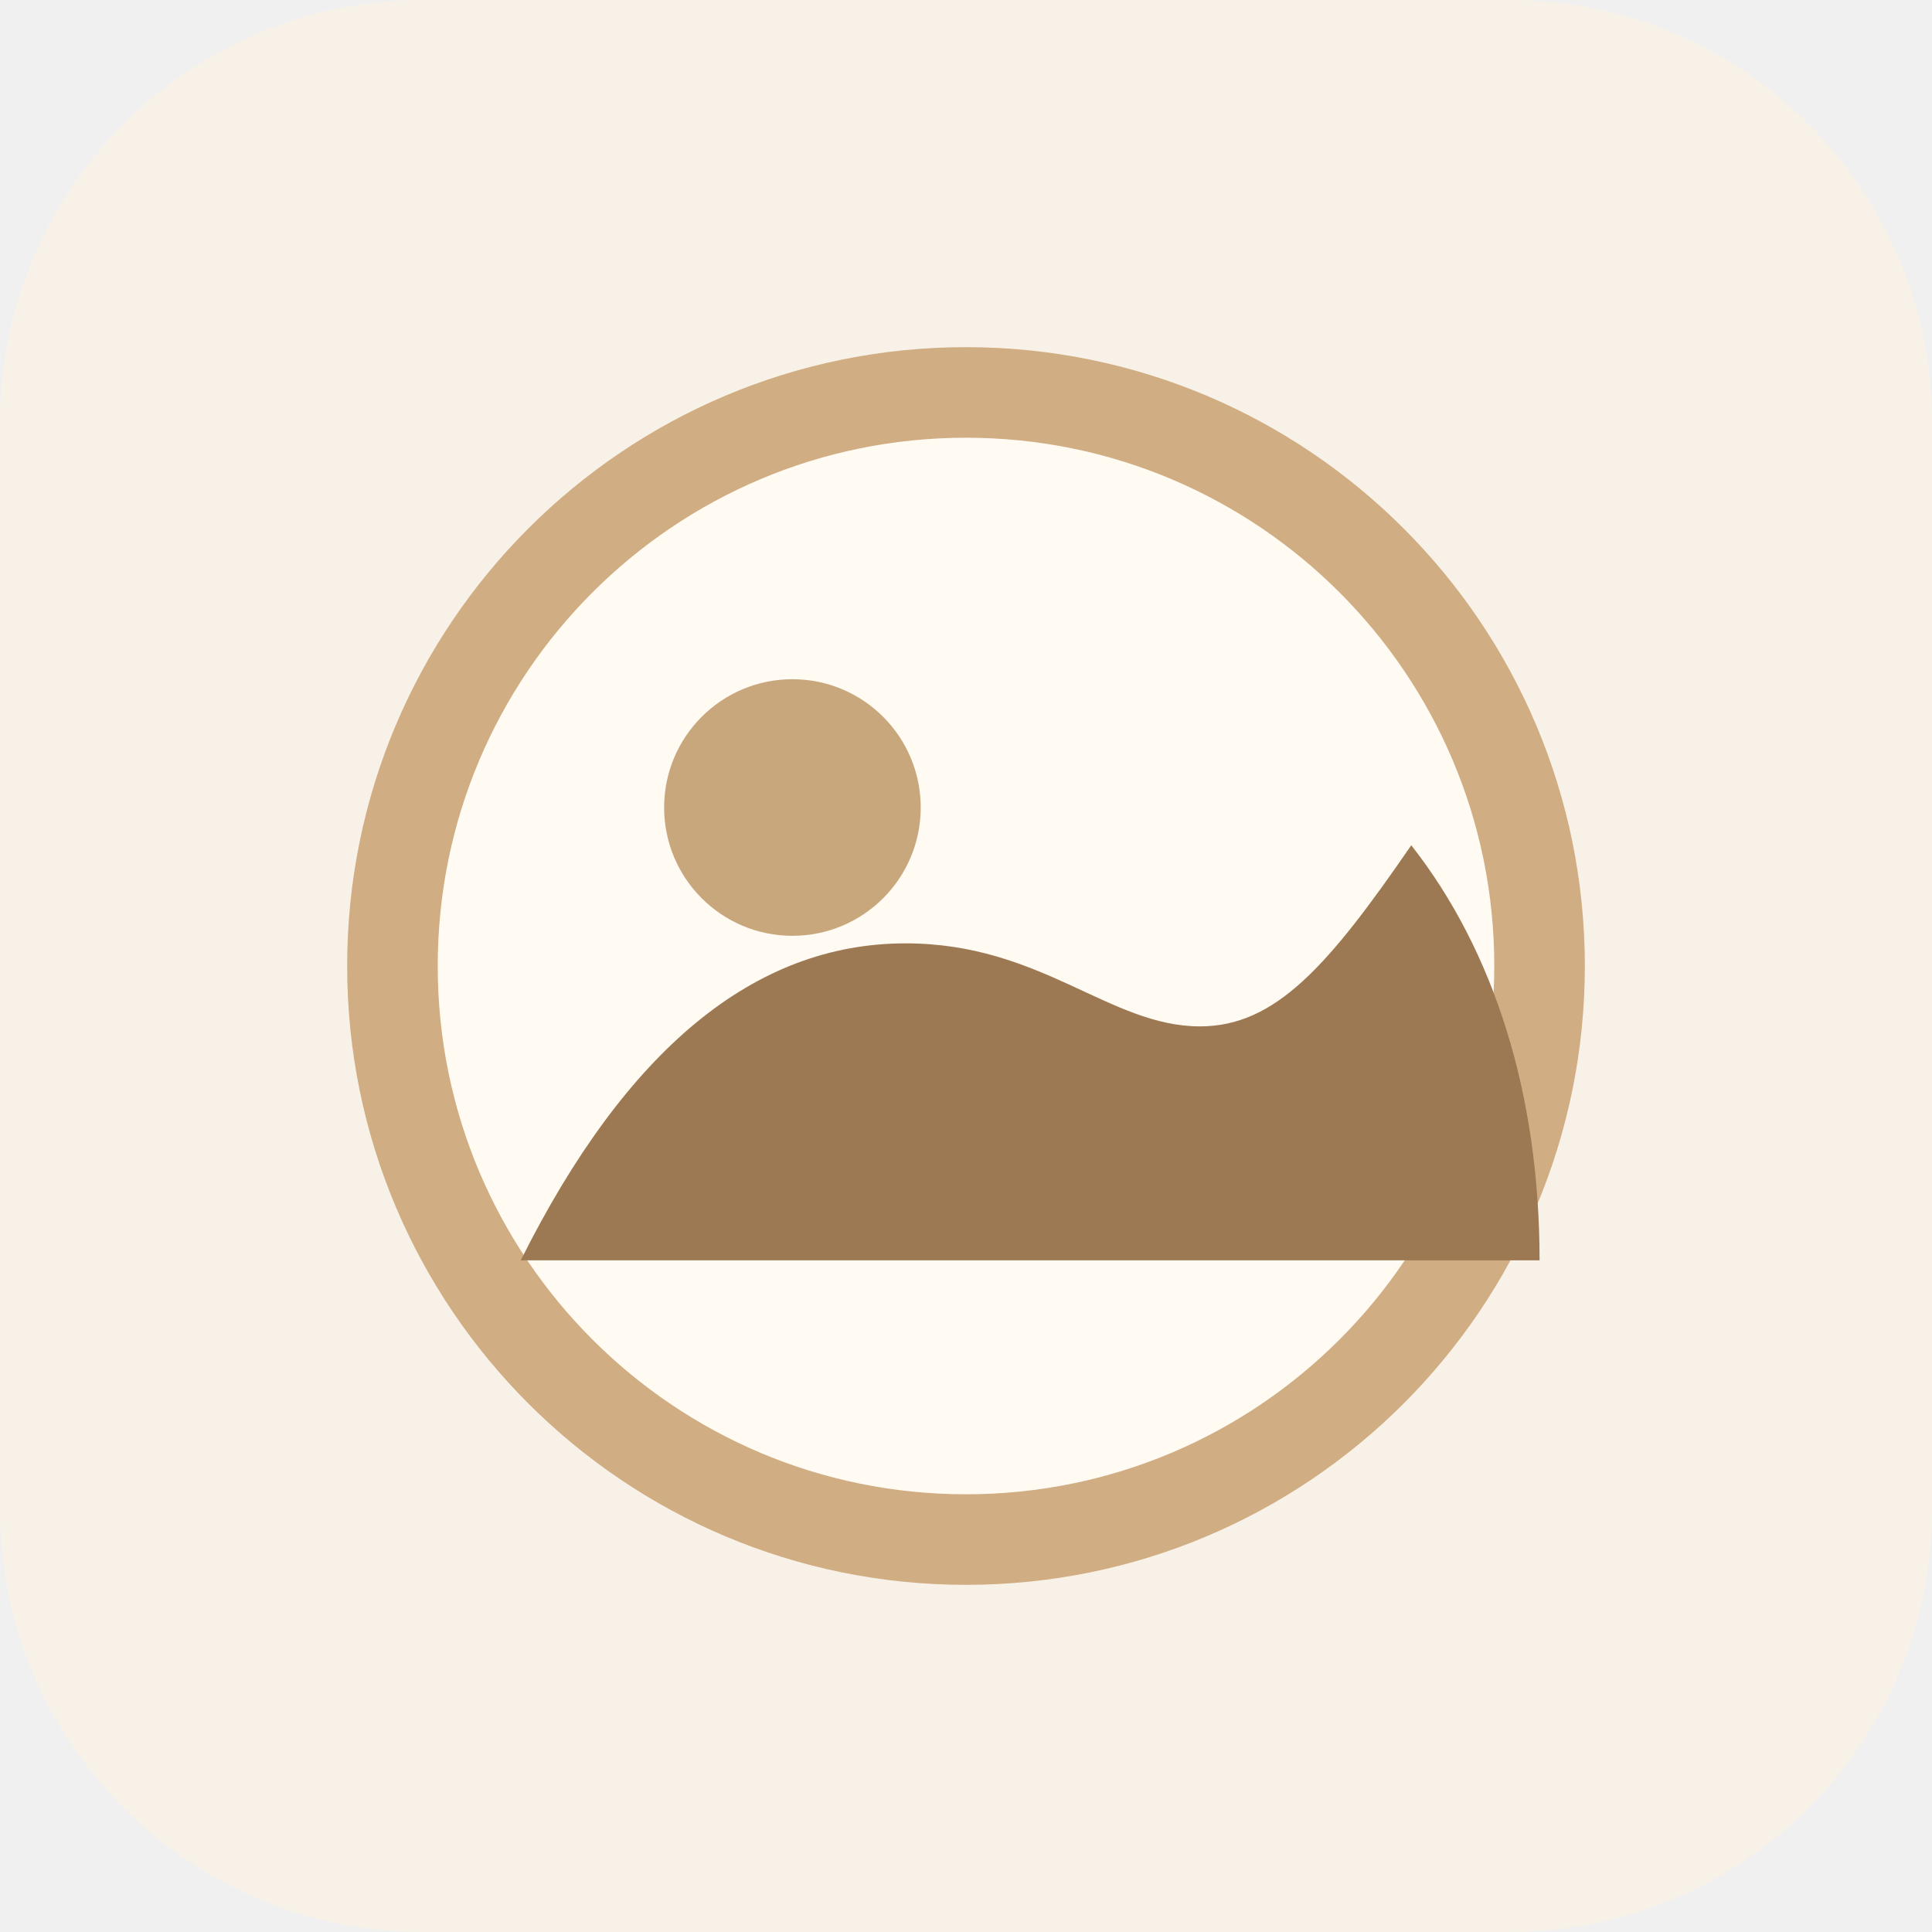
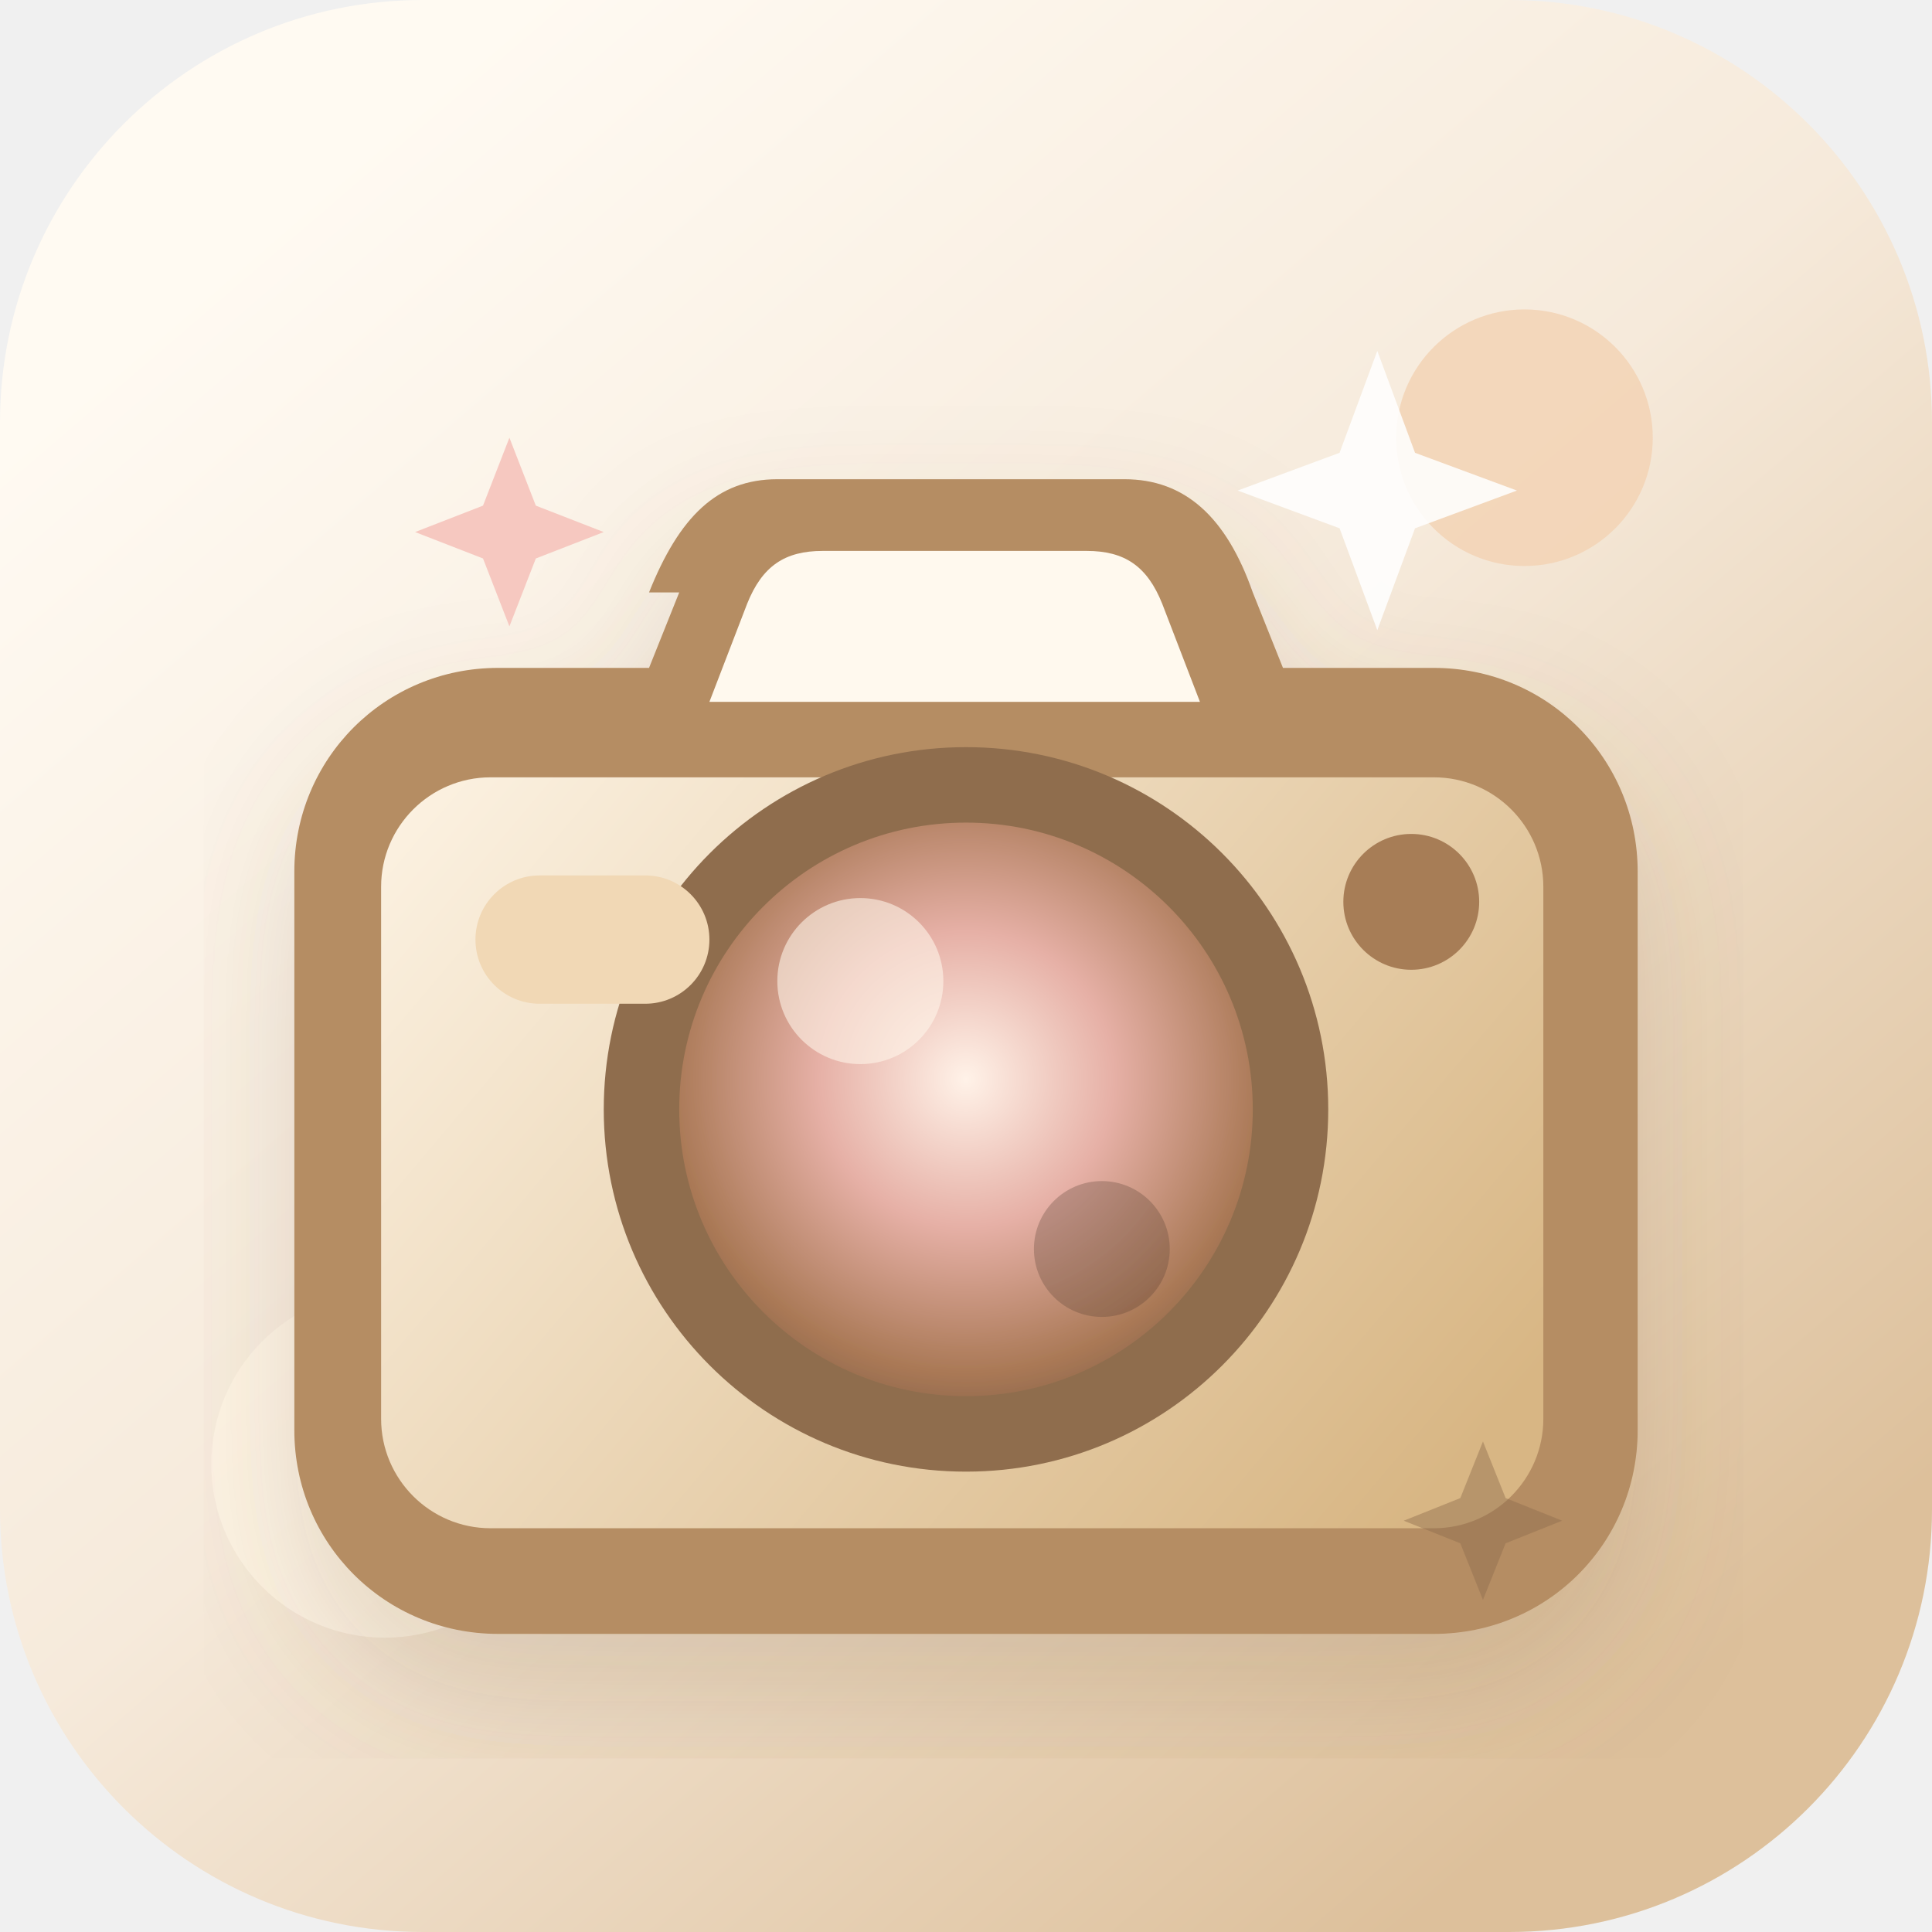
- <svg xmlns="http://www.w3.org/2000/svg" viewBox="0 0 512 512">
-   <rect width="512" height="512" rx="112" fill="#f8f1e7" />
-   <circle cx="256" cy="256" r="152" fill="#fffaf2" stroke="#d0ad82" stroke-width="24" />
-   <circle cx="210" cy="214" r="34" fill="#c9a77d" />
-   <path fill="#9d7953" d="M138 334c28-56 62-84 102-84 36 0 54 22 78 22 20 0 34-16 56-48 22 28 34 66 34 110H138z" />
+ <svg xmlns="http://www.w3.org/2000/svg" viewBox="0 0 512 512" role="img" aria-label="cream photo editor icon">
+   <defs>
+     <linearGradient id="bg" x1="78" y1="52" x2="430" y2="462" gradientUnits="userSpaceOnUse">
+       <stop offset="0" stop-color="#fffaf2" />
+       <stop offset="0.48" stop-color="#f6eadb" />
+       <stop offset="1" stop-color="#ddc09b" />
+     </linearGradient>
+     <linearGradient id="camera" x1="118" y1="150" x2="392" y2="382" gradientUnits="userSpaceOnUse">
+       <stop offset="0" stop-color="#fff7ea" />
+       <stop offset="1" stop-color="#d8b684" />
+     </linearGradient>
+     <radialGradient id="lens" cx="0" cy="0" r="1" gradientTransform="translate(256 286) rotate(90) scale(112)" gradientUnits="userSpaceOnUse">
+       <stop offset="0" stop-color="#fff2e8" />
+       <stop offset="0.35" stop-color="#e6b0a6" />
+       <stop offset="0.7" stop-color="#a97855" />
+       <stop offset="1" stop-color="#5d493b" />
+     </radialGradient>
+     <filter id="shadow" x="54" y="76" width="408" height="390" filterUnits="userSpaceOnUse" color-interpolation-filters="sRGB">
+       <feDropShadow dx="0" dy="18" stdDeviation="18" flood-color="#7a5b3e" flood-opacity="0.18" />
+     </filter>
+   </defs>
+   <rect width="512" height="512" rx="112" fill="url(#bg)" />
+   <circle cx="404" cy="116" r="34" fill="#f3d2b3" opacity="0.8" />
+   <circle cx="102" cy="388" r="46" fill="#fff5e6" opacity="0.72" />
+   <g filter="url(#shadow)">
+     <path fill="#b58d63" d="M172 157c8-20 18-30 34-30h92c16 0 27 10 34 30l8 20h40c30 0 54 24 54 54v148c0 30-24 54-54 54H132c-30 0-54-24-54-54V231c0-30 24-54 54-54h40l8-20z" />
+     <path fill="url(#camera)" d="M130 206h250c16 0 29 13 29 29v141c0 16-13 29-29 29H130c-16 0-29-13-29-29V235c0-16 13-29 29-29z" />
+     <path fill="#fff9ee" d="M198 160c4-10 10-14 20-14h70c10 0 16 4 20 14l10 26H188l10-26z" />
+     <circle cx="256" cy="294" r="96" fill="#8f6d4e" />
+     <circle cx="256" cy="294" r="76" fill="url(#lens)" />
+     <circle cx="228" cy="260" r="22" fill="#fff7eb" opacity="0.58" />
+     <circle cx="292" cy="331" r="18" fill="#573f33" opacity="0.3" />
+     <rect x="126" y="232" width="62" height="34" rx="17" fill="#f1d8b5" />
+     <circle cx="374" cy="239" r="18" fill="#a77d57" />
+   </g>
+   <path fill="#ffffff" opacity="0.86" d="M365 93l10 27 27 10-27 10-10 27-10-27-27-10 27-10 10-27z" />
+   <path fill="#f6c8c0" d="M135 116l7 18 18 7-18 7-7 18-7-18-18-7 18-7 7-18z" />
+   <path fill="#8f6d4e" opacity="0.45" d="M393 382l6 15 15 6-15 6-6 15-6-15-15-6 15-6 6-15z" />
</svg>
